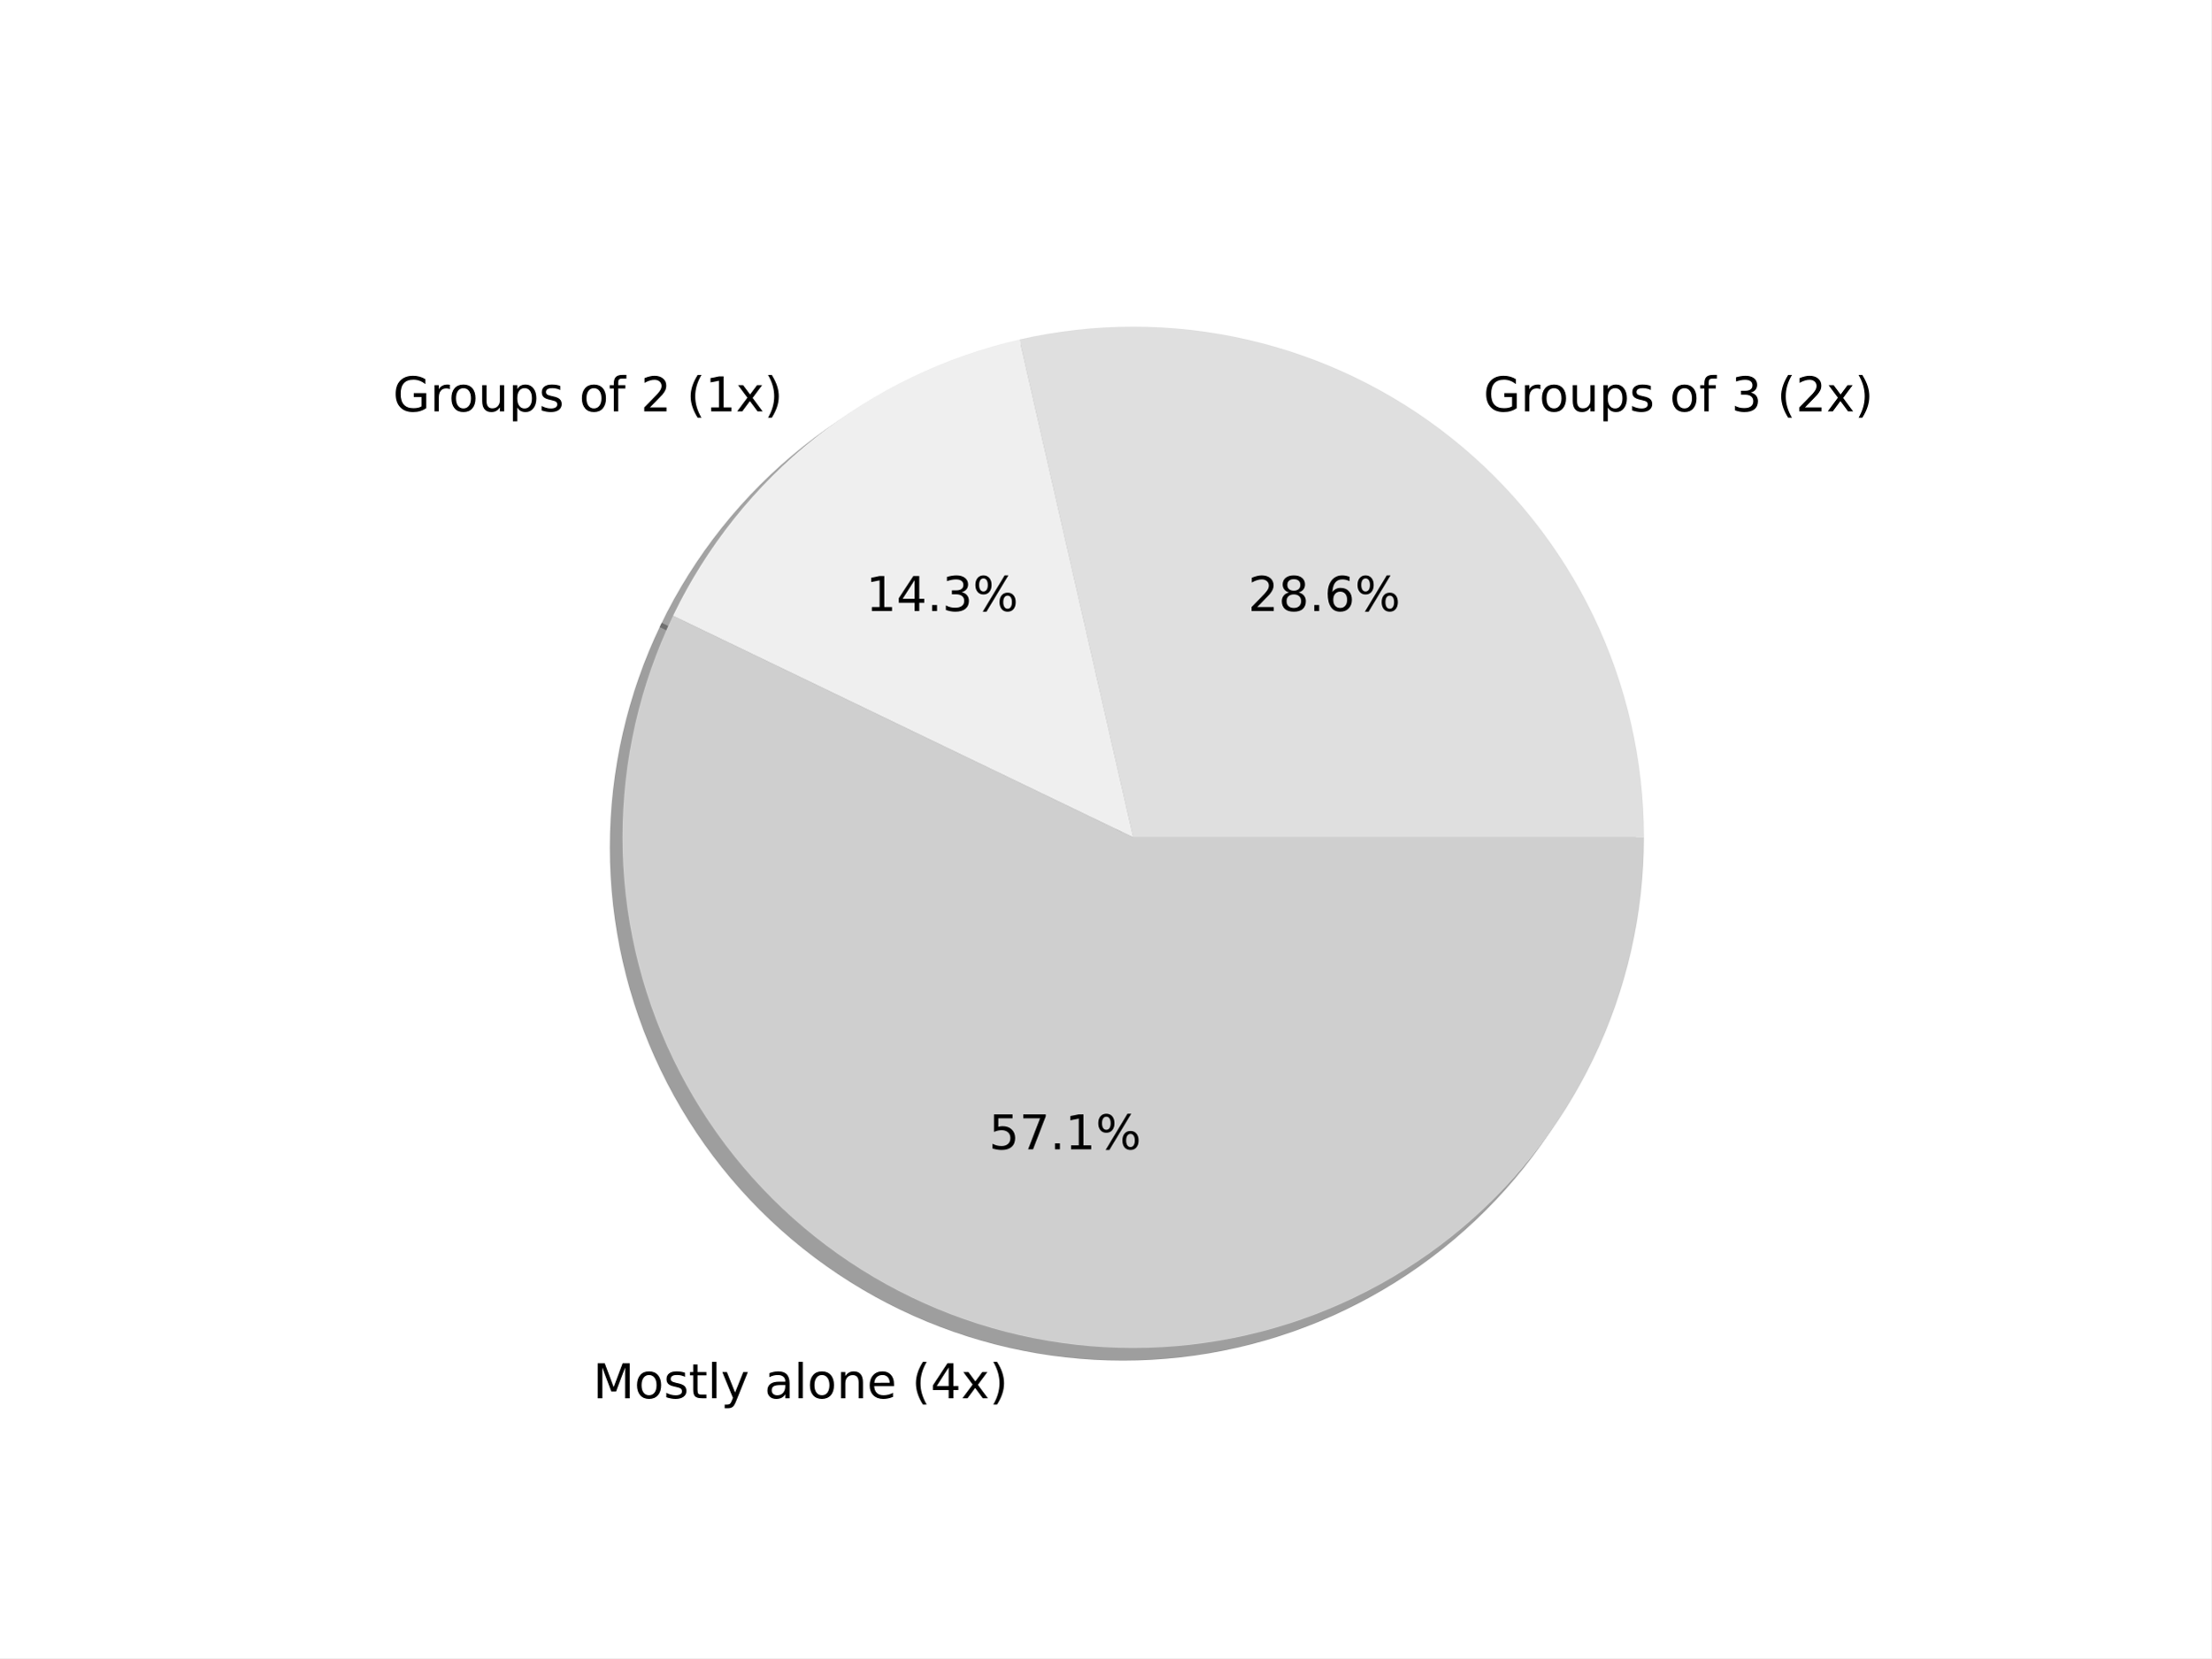
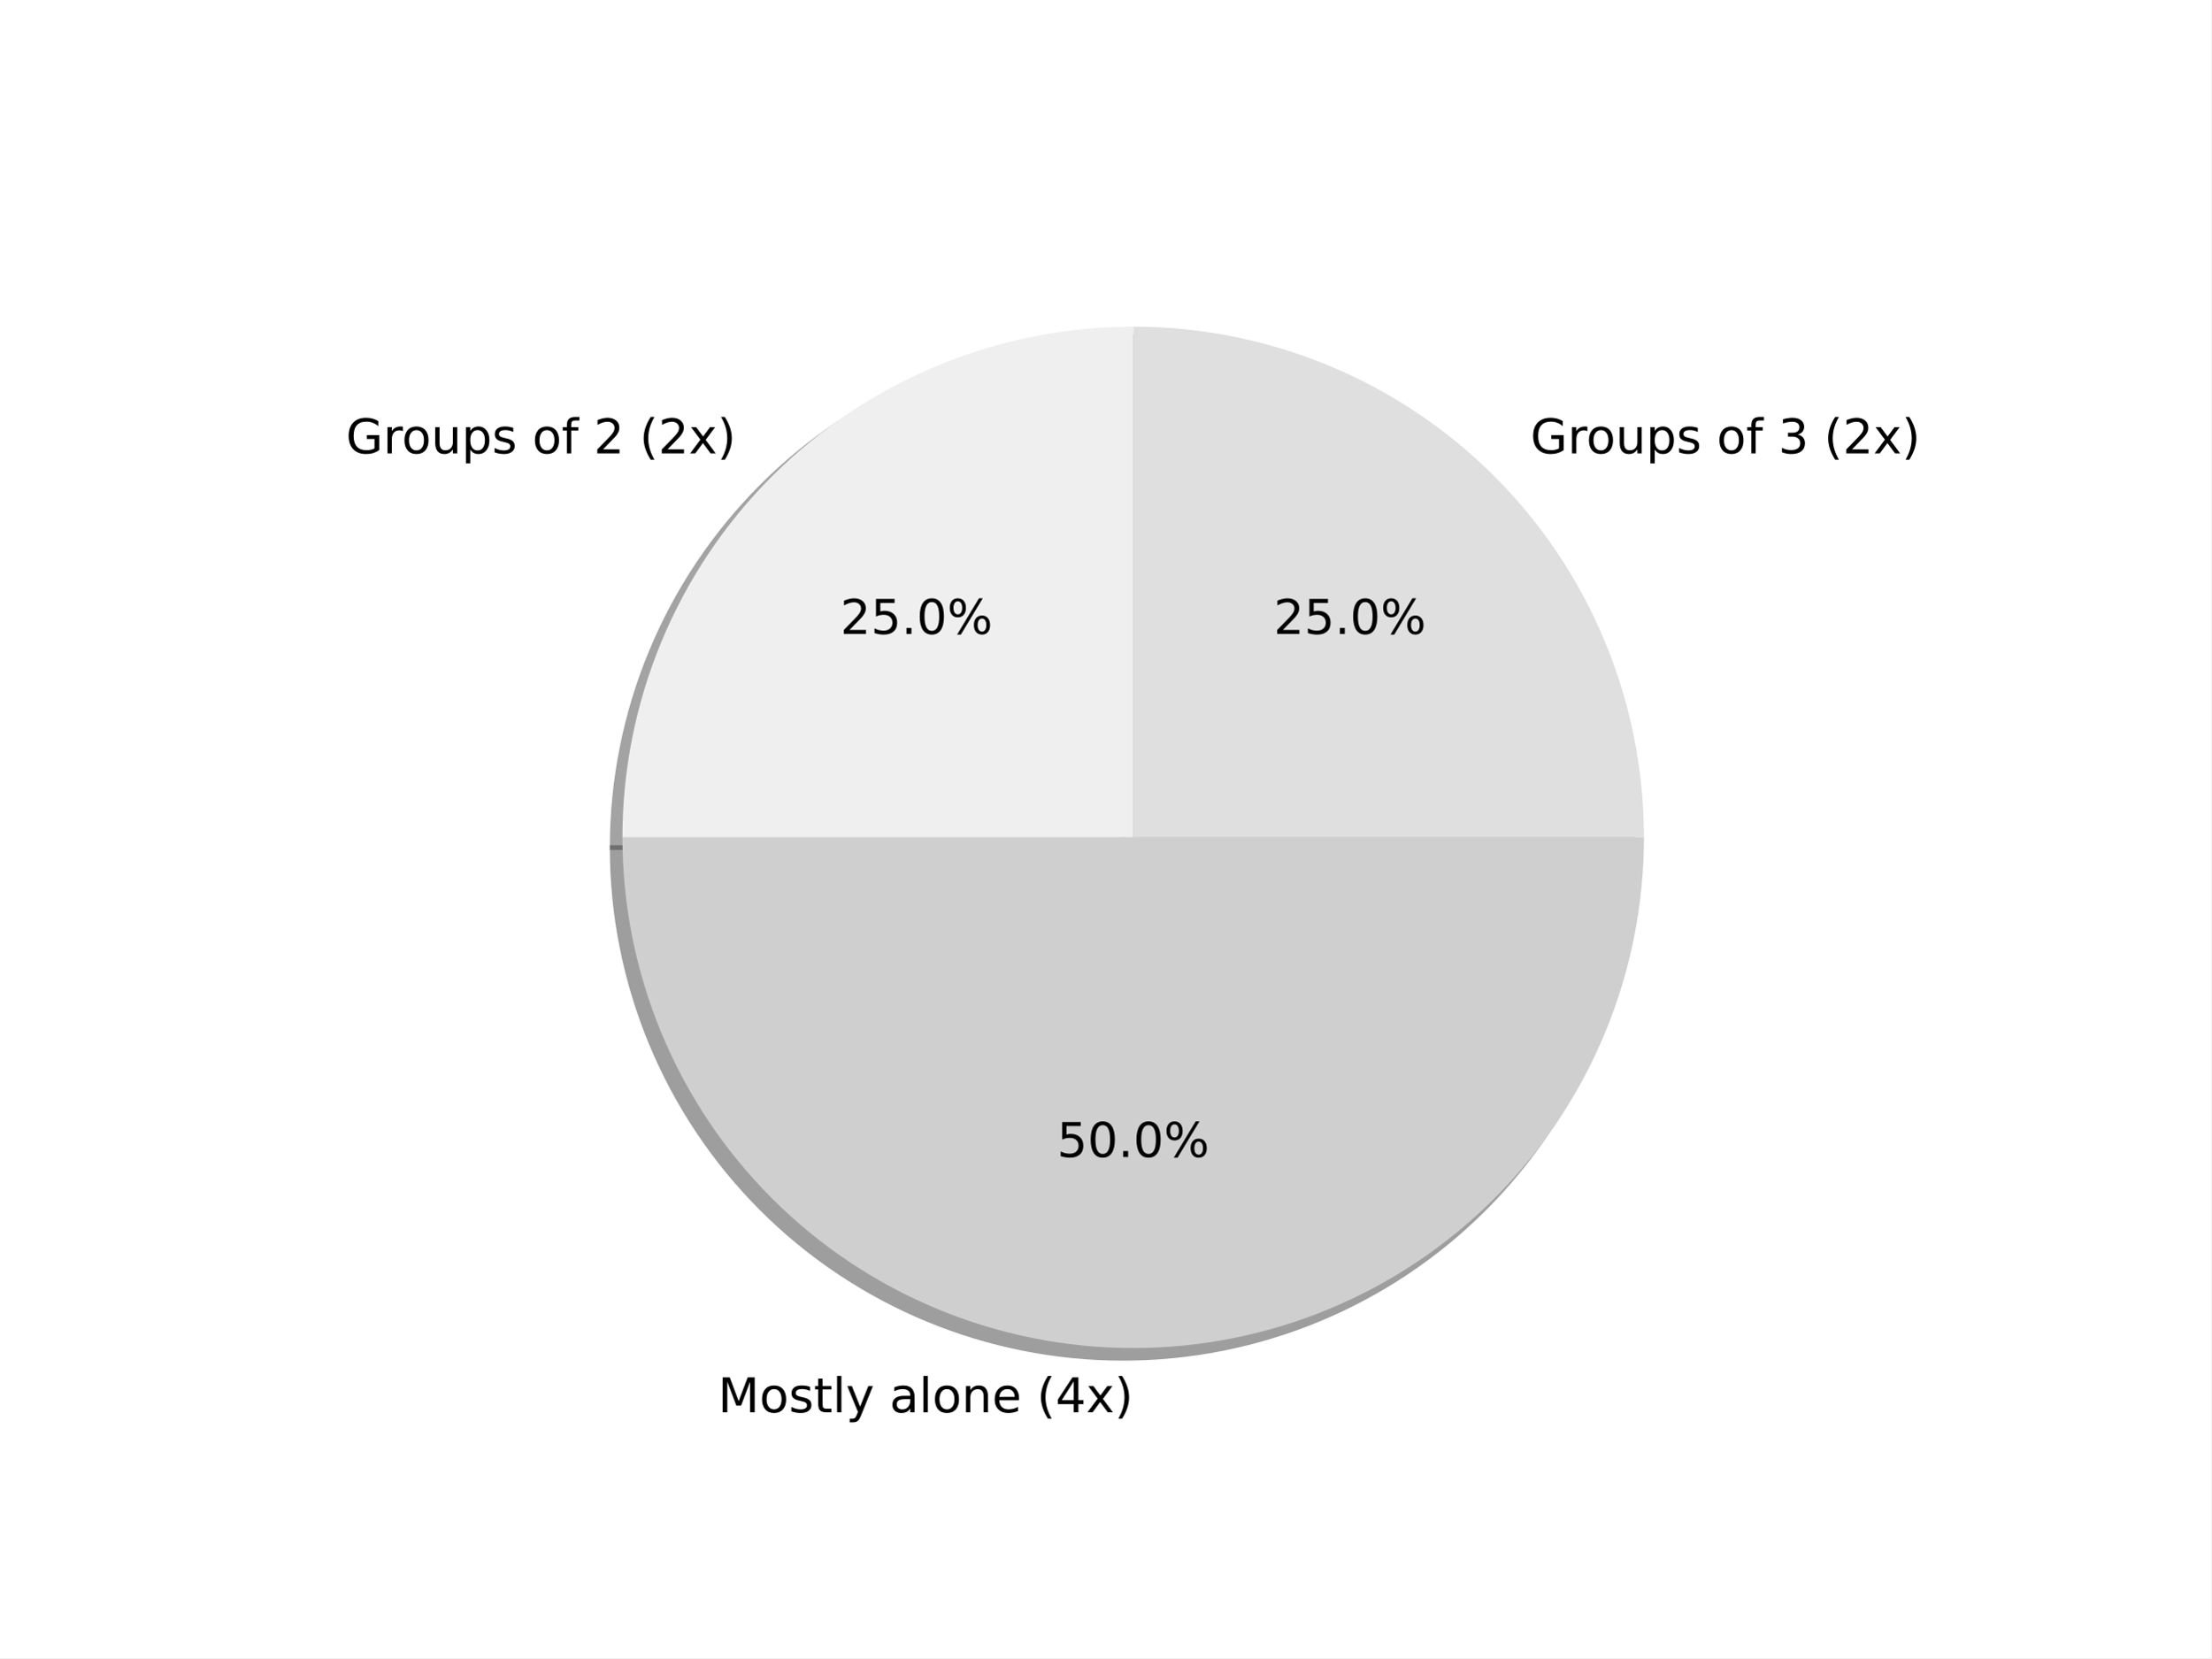
<svg xmlns="http://www.w3.org/2000/svg" xmlns:xlink="http://www.w3.org/1999/xlink" width="460.8pt" height="345.6pt" viewBox="0 0 460.8 345.6" version="1.1">
  <defs>
    <style type="text/css">*{stroke-linejoin: round; stroke-linecap: butt}</style>
  </defs>
  <g id="figure_1">
    <g id="patch_1">
      <path d="M 0 345.6  L 460.8 345.6  L 460.8 0  L 0 0  z " style="fill: #ffffff" />
    </g>
    <g id="axes_1">
      <g id="patch_2">
-         <path d="M 340.476 176.657  C 340.476 160.666 336.873 144.879 329.935 130.472  C 322.996 116.065 312.9 103.405 300.398 93.435  C 287.896 83.465 273.307 76.439 257.717 72.881  C 242.128 69.323 225.935 69.323 210.345 72.881  L 234.031 176.657  L 340.476 176.657  z " style="fill: #434343; opacity: 0.5; stroke: #434343; stroke-linejoin: miter" />
+         <path d="M 340.476 176.657  C 340.476 148.437 329.254 121.344 309.299 101.389  C 289.344 81.434 262.251 70.212 234.031 70.212  L 234.031 176.657  L 340.476 176.657  z " style="fill: #434343; opacity: 0.5; stroke: #434343; stroke-linejoin: miter" />
      </g>
      <g id="patch_3">
-         <path d="M 210.345 72.881  C 194.755 76.439 180.166 83.465 167.664 93.435  C 155.162 103.405 145.066 116.065 138.128 130.472  L 234.031 176.657  L 210.345 72.881  z " style="fill: #484848; opacity: 0.5; stroke: #484848; stroke-linejoin: miter" />
+         <path d="M 234.031 70.212  C 205.811 70.212 178.718 81.434 158.763 101.389  C 138.809 121.344 127.586 148.437 127.586 176.657  L 234.031 176.657  L 234.031 70.212  z " style="fill: #484848; opacity: 0.5; stroke: #484848; stroke-linejoin: miter" />
      </g>
      <g id="patch_4">
-         <path d="M 138.128 130.472  C 131.19 144.879 127.586 160.666 127.586 176.657  C 127.586 192.648 131.19 208.435 138.128 222.842  C 145.066 237.249 155.162 249.909 167.664 259.879  C 180.166 269.849 194.755 276.875 210.345 280.433  C 225.935 283.991 242.128 283.991 257.717 280.433  C 273.307 276.875 287.896 269.849 300.398 259.879  C 312.9 249.909 322.996 237.249 329.935 222.842  C 336.873 208.434 340.476 192.647 340.476 176.657  L 234.031 176.657  L 138.128 130.472  z " style="fill: #3e3e3e; opacity: 0.5; stroke: #3e3e3e; stroke-linejoin: miter" />
+         <path d="M 127.586 176.657  C 127.586 204.877 138.809 231.97 158.763 251.925  C 178.718 271.879 205.811 283.102 234.031 283.102  C 262.251 283.102 289.344 271.879 309.299 251.925  C 329.254 231.97 340.476 204.877 340.476 176.657  L 234.031 176.657  L 127.586 176.657  z " style="fill: #3e3e3e; opacity: 0.5; stroke: #3e3e3e; stroke-linejoin: miter" />
      </g>
      <g id="patch_5">
-         <path d="M 342.605 174.528  C 342.605 158.537 339.002 142.75 332.063 128.343  C 325.125 113.936 315.029 101.276 302.527 91.306  C 290.025 81.336 275.436 74.31 259.846 70.752  C 244.256 67.194 228.064 67.194 212.474 70.752  L 236.16 174.528  L 342.605 174.528  z " style="fill: #dfdfdf" />
+         <path d="M 342.605 174.528  C 342.605 146.308 331.382 119.215 311.428 99.26  C 291.473 79.306 264.38 68.083 236.16 68.083  L 236.16 174.528  L 342.605 174.528  z " style="fill: #dfdfdf" />
      </g>
      <g id="patch_6">
-         <path d="M 212.474 70.752  C 196.884 74.31 182.295 81.336 169.793 91.306  C 157.291 101.276 147.195 113.936 140.257 128.343  L 236.16 174.528  L 212.474 70.752  z " style="fill: #efefef" />
+         <path d="M 236.16 68.083  C 207.94 68.083 180.847 79.306 160.892 99.26  C 140.938 119.215 129.715 146.308 129.715 174.528  L 236.16 174.528  L 236.16 68.083  z " style="fill: #efefef" />
      </g>
      <g id="patch_7">
-         <path d="M 140.257 128.343  C 133.318 142.75 129.715 158.537 129.715 174.528  C 129.715 190.519 133.318 206.306 140.257 220.713  C 147.195 235.12 157.291 247.78 169.793 257.75  C 182.295 267.72 196.884 274.746 212.474 278.304  C 228.064 281.862 244.257 281.862 259.846 278.304  C 275.436 274.746 290.025 267.72 302.527 257.75  C 315.029 247.78 325.125 235.12 332.063 220.713  C 339.002 206.306 342.605 190.519 342.605 174.528  L 236.16 174.528  L 140.257 128.343  z " style="fill: #cfcfcf" />
+         <path d="M 129.715 174.528  C 129.715 202.748 140.938 229.841 160.892 249.796  C 180.847 269.75 207.94 280.973 236.16 280.973  C 264.38 280.973 291.473 269.75 311.428 249.796  C 331.382 229.841 342.605 202.748 342.605 174.528  L 236.16 174.528  L 129.715 174.528  z " style="fill: #cfcfcf" />
      </g>
      <g id="matplotlib.axis_1" />
      <g id="matplotlib.axis_2" />
      <g id="text_1">
-         <g transform="translate(309.164 85.74329)scale(0.1 -0.1)">
+         <g transform="translate(318.9546 94.49275)scale(0.1 -0.1)">
          <defs>
            <path id="DejaVuSans-47" d="M 3809 666  L 3809 1919  L 2778 1919  L 2778 2438  L 4434 2438  L 4434 434  Q 4069 175 3628 42  Q 3188 -91 2688 -91  Q 1594 -91 976 548  Q 359 1188 359 2328  Q 359 3472 976 4111  Q 1594 4750 2688 4750  Q 3144 4750 3555 4637  Q 3966 4525 4313 4306  L 4313 3634  Q 3963 3931 3569 4081  Q 3175 4231 2741 4231  Q 1884 4231 1454 3753  Q 1025 3275 1025 2328  Q 1025 1384 1454 906  Q 1884 428 2741 428  Q 3075 428 3337 486  Q 3600 544 3809 666  z " transform="scale(0.015625)" />
            <path id="DejaVuSans-72" d="M 2631 2963  Q 2534 3019 2420 3045  Q 2306 3072 2169 3072  Q 1681 3072 1420 2755  Q 1159 2438 1159 1844  L 1159 0  L 581 0  L 581 3500  L 1159 3500  L 1159 2956  Q 1341 3275 1631 3429  Q 1922 3584 2338 3584  Q 2397 3584 2469 3576  Q 2541 3569 2628 3553  L 2631 2963  z " transform="scale(0.015625)" />
            <path id="DejaVuSans-6f" d="M 1959 3097  Q 1497 3097 1228 2736  Q 959 2375 959 1747  Q 959 1119 1226 758  Q 1494 397 1959 397  Q 2419 397 2687 759  Q 2956 1122 2956 1747  Q 2956 2369 2687 2733  Q 2419 3097 1959 3097  z M 1959 3584  Q 2709 3584 3137 3096  Q 3566 2609 3566 1747  Q 3566 888 3137 398  Q 2709 -91 1959 -91  Q 1206 -91 779 398  Q 353 888 353 1747  Q 353 2609 779 3096  Q 1206 3584 1959 3584  z " transform="scale(0.015625)" />
            <path id="DejaVuSans-75" d="M 544 1381  L 544 3500  L 1119 3500  L 1119 1403  Q 1119 906 1312 657  Q 1506 409 1894 409  Q 2359 409 2629 706  Q 2900 1003 2900 1516  L 2900 3500  L 3475 3500  L 3475 0  L 2900 0  L 2900 538  Q 2691 219 2414 64  Q 2138 -91 1772 -91  Q 1169 -91 856 284  Q 544 659 544 1381  z M 1991 3584  L 1991 3584  z " transform="scale(0.015625)" />
            <path id="DejaVuSans-70" d="M 1159 525  L 1159 -1331  L 581 -1331  L 581 3500  L 1159 3500  L 1159 2969  Q 1341 3281 1617 3432  Q 1894 3584 2278 3584  Q 2916 3584 3314 3078  Q 3713 2572 3713 1747  Q 3713 922 3314 415  Q 2916 -91 2278 -91  Q 1894 -91 1617 61  Q 1341 213 1159 525  z M 3116 1747  Q 3116 2381 2855 2742  Q 2594 3103 2138 3103  Q 1681 3103 1420 2742  Q 1159 2381 1159 1747  Q 1159 1113 1420 752  Q 1681 391 2138 391  Q 2594 391 2855 752  Q 3116 1113 3116 1747  z " transform="scale(0.015625)" />
            <path id="DejaVuSans-73" d="M 2834 3397  L 2834 2853  Q 2591 2978 2328 3040  Q 2066 3103 1784 3103  Q 1356 3103 1142 2972  Q 928 2841 928 2578  Q 928 2378 1081 2264  Q 1234 2150 1697 2047  L 1894 2003  Q 2506 1872 2764 1633  Q 3022 1394 3022 966  Q 3022 478 2636 193  Q 2250 -91 1575 -91  Q 1294 -91 989 -36  Q 684 19 347 128  L 347 722  Q 666 556 975 473  Q 1284 391 1588 391  Q 1994 391 2212 530  Q 2431 669 2431 922  Q 2431 1156 2273 1281  Q 2116 1406 1581 1522  L 1381 1569  Q 847 1681 609 1914  Q 372 2147 372 2553  Q 372 3047 722 3315  Q 1072 3584 1716 3584  Q 2034 3584 2315 3537  Q 2597 3491 2834 3397  z " transform="scale(0.015625)" />
            <path id="DejaVuSans-20" transform="scale(0.015625)" />
            <path id="DejaVuSans-66" d="M 2375 4863  L 2375 4384  L 1825 4384  Q 1516 4384 1395 4259  Q 1275 4134 1275 3809  L 1275 3500  L 2222 3500  L 2222 3053  L 1275 3053  L 1275 0  L 697 0  L 697 3053  L 147 3053  L 147 3500  L 697 3500  L 697 3744  Q 697 4328 969 4595  Q 1241 4863 1831 4863  L 2375 4863  z " transform="scale(0.015625)" />
            <path id="DejaVuSans-33" d="M 2597 2516  Q 3050 2419 3304 2112  Q 3559 1806 3559 1356  Q 3559 666 3084 287  Q 2609 -91 1734 -91  Q 1441 -91 1130 -33  Q 819 25 488 141  L 488 750  Q 750 597 1062 519  Q 1375 441 1716 441  Q 2309 441 2620 675  Q 2931 909 2931 1356  Q 2931 1769 2642 2001  Q 2353 2234 1838 2234  L 1294 2234  L 1294 2753  L 1863 2753  Q 2328 2753 2575 2939  Q 2822 3125 2822 3475  Q 2822 3834 2567 4026  Q 2313 4219 1838 4219  Q 1578 4219 1281 4162  Q 984 4106 628 3988  L 628 4550  Q 988 4650 1302 4700  Q 1616 4750 1894 4750  Q 2613 4750 3031 4423  Q 3450 4097 3450 3541  Q 3450 3153 3228 2886  Q 3006 2619 2597 2516  z " transform="scale(0.015625)" />
            <path id="DejaVuSans-28" d="M 1984 4856  Q 1566 4138 1362 3434  Q 1159 2731 1159 2009  Q 1159 1288 1364 580  Q 1569 -128 1984 -844  L 1484 -844  Q 1016 -109 783 600  Q 550 1309 550 2009  Q 550 2706 781 3412  Q 1013 4119 1484 4856  L 1984 4856  z " transform="scale(0.015625)" />
            <path id="DejaVuSans-32" d="M 1228 531  L 3431 531  L 3431 0  L 469 0  L 469 531  Q 828 903 1448 1529  Q 2069 2156 2228 2338  Q 2531 2678 2651 2914  Q 2772 3150 2772 3378  Q 2772 3750 2511 3984  Q 2250 4219 1831 4219  Q 1534 4219 1204 4116  Q 875 4013 500 3803  L 500 4441  Q 881 4594 1212 4672  Q 1544 4750 1819 4750  Q 2544 4750 2975 4387  Q 3406 4025 3406 3419  Q 3406 3131 3298 2873  Q 3191 2616 2906 2266  Q 2828 2175 2409 1742  Q 1991 1309 1228 531  z " transform="scale(0.015625)" />
            <path id="DejaVuSans-78" d="M 3513 3500  L 2247 1797  L 3578 0  L 2900 0  L 1881 1375  L 863 0  L 184 0  L 1544 1831  L 300 3500  L 978 3500  L 1906 2253  L 2834 3500  L 3513 3500  z " transform="scale(0.015625)" />
            <path id="DejaVuSans-29" d="M 513 4856  L 1013 4856  Q 1481 4119 1714 3412  Q 1947 2706 1947 2009  Q 1947 1309 1714 600  Q 1481 -109 1013 -844  L 513 -844  Q 928 -128 1133 580  Q 1338 1288 1338 2009  Q 1338 2731 1133 3434  Q 928 4138 513 4856  z " transform="scale(0.015625)" />
          </defs>
          <use xlink:href="#DejaVuSans-47" />
          <use xlink:href="#DejaVuSans-72" x="77.49" />
          <use xlink:href="#DejaVuSans-6f" x="116.354" />
          <use xlink:href="#DejaVuSans-75" x="177.535" />
          <use xlink:href="#DejaVuSans-70" x="240.914" />
          <use xlink:href="#DejaVuSans-73" x="304.391" />
          <use xlink:href="#DejaVuSans-20" x="356.49" />
          <use xlink:href="#DejaVuSans-6f" x="388.277" />
          <use xlink:href="#DejaVuSans-66" x="449.459" />
          <use xlink:href="#DejaVuSans-20" x="484.664" />
          <use xlink:href="#DejaVuSans-33" x="516.451" />
          <use xlink:href="#DejaVuSans-20" x="580.074" />
          <use xlink:href="#DejaVuSans-28" x="611.861" />
          <use xlink:href="#DejaVuSans-32" x="650.875" />
          <use xlink:href="#DejaVuSans-78" x="714.498" />
          <use xlink:href="#DejaVuSans-29" x="773.678" />
        </g>
      </g>
      <g id="text_2">
-         <g transform="translate(260.0968 127.3542)scale(0.1 -0.1)">
+         <g transform="translate(265.4371 132.1267)scale(0.1 -0.1)">
          <defs>
-             <path id="DejaVuSans-38" d="M 2034 2216  Q 1584 2216 1326 1975  Q 1069 1734 1069 1313  Q 1069 891 1326 650  Q 1584 409 2034 409  Q 2484 409 2743 651  Q 3003 894 3003 1313  Q 3003 1734 2745 1975  Q 2488 2216 2034 2216  z M 1403 2484  Q 997 2584 770 2862  Q 544 3141 544 3541  Q 544 4100 942 4425  Q 1341 4750 2034 4750  Q 2731 4750 3128 4425  Q 3525 4100 3525 3541  Q 3525 3141 3298 2862  Q 3072 2584 2669 2484  Q 3125 2378 3379 2068  Q 3634 1759 3634 1313  Q 3634 634 3220 271  Q 2806 -91 2034 -91  Q 1263 -91 848 271  Q 434 634 434 1313  Q 434 1759 690 2068  Q 947 2378 1403 2484  z M 1172 3481  Q 1172 3119 1398 2916  Q 1625 2713 2034 2713  Q 2441 2713 2670 2916  Q 2900 3119 2900 3481  Q 2900 3844 2670 4047  Q 2441 4250 2034 4250  Q 1625 4250 1398 4047  Q 1172 3844 1172 3481  z " transform="scale(0.015625)" />
+             <path id="DejaVuSans-35" d="M 691 4666  L 3169 4666  L 3169 4134  L 1269 4134  L 1269 2991  Q 1406 3038 1543 3061  Q 1681 3084 1819 3084  Q 2600 3084 3056 2656  Q 3513 2228 3513 1497  Q 3513 744 3044 326  Q 2575 -91 1722 -91  Q 1428 -91 1123 -41  Q 819 9 494 109  L 494 744  Q 775 591 1075 516  Q 1375 441 1709 441  Q 2250 441 2565 725  Q 2881 1009 2881 1497  Q 2881 1984 2565 2268  Q 2250 2553 1709 2553  Q 1456 2553 1204 2497  Q 953 2441 691 2322  L 691 4666  z " transform="scale(0.015625)" />
            <path id="DejaVuSans-2e" d="M 684 794  L 1344 794  L 1344 0  L 684 0  L 684 794  z " transform="scale(0.015625)" />
-             <path id="DejaVuSans-36" d="M 2113 2584  Q 1688 2584 1439 2293  Q 1191 2003 1191 1497  Q 1191 994 1439 701  Q 1688 409 2113 409  Q 2538 409 2786 701  Q 3034 994 3034 1497  Q 3034 2003 2786 2293  Q 2538 2584 2113 2584  z M 3366 4563  L 3366 3988  Q 3128 4100 2886 4159  Q 2644 4219 2406 4219  Q 1781 4219 1451 3797  Q 1122 3375 1075 2522  Q 1259 2794 1537 2939  Q 1816 3084 2150 3084  Q 2853 3084 3261 2657  Q 3669 2231 3669 1497  Q 3669 778 3244 343  Q 2819 -91 2113 -91  Q 1303 -91 875 529  Q 447 1150 447 2328  Q 447 3434 972 4092  Q 1497 4750 2381 4750  Q 2619 4750 2861 4703  Q 3103 4656 3366 4563  z " transform="scale(0.015625)" />
+             <path id="DejaVuSans-30" d="M 2034 4250  Q 1547 4250 1301 3770  Q 1056 3291 1056 2328  Q 1056 1369 1301 889  Q 1547 409 2034 409  Q 2525 409 2770 889  Q 3016 1369 3016 2328  Q 3016 3291 2770 3770  Q 2525 4250 2034 4250  z M 2034 4750  Q 2819 4750 3233 4129  Q 3647 3509 3647 2328  Q 3647 1150 3233 529  Q 2819 -91 2034 -91  Q 1250 -91 836 529  Q 422 1150 422 2328  Q 422 3509 836 4129  Q 1250 4750 2034 4750  z " transform="scale(0.015625)" />
            <path id="DejaVuSans-25" d="M 4653 2053  Q 4381 2053 4226 1822  Q 4072 1591 4072 1178  Q 4072 772 4226 539  Q 4381 306 4653 306  Q 4919 306 5073 539  Q 5228 772 5228 1178  Q 5228 1588 5073 1820  Q 4919 2053 4653 2053  z M 4653 2450  Q 5147 2450 5437 2106  Q 5728 1763 5728 1178  Q 5728 594 5436 251  Q 5144 -91 4653 -91  Q 4153 -91 3862 251  Q 3572 594 3572 1178  Q 3572 1766 3864 2108  Q 4156 2450 4653 2450  z M 1428 4353  Q 1159 4353 1004 4120  Q 850 3888 850 3481  Q 850 3069 1003 2837  Q 1156 2606 1428 2606  Q 1700 2606 1854 2837  Q 2009 3069 2009 3481  Q 2009 3884 1853 4118  Q 1697 4353 1428 4353  z M 4250 4750  L 4750 4750  L 1831 -91  L 1331 -91  L 4250 4750  z M 1428 4750  Q 1922 4750 2215 4408  Q 2509 4066 2509 3481  Q 2509 2891 2217 2550  Q 1925 2209 1428 2209  Q 931 2209 642 2551  Q 353 2894 353 3481  Q 353 4063 643 4406  Q 934 4750 1428 4750  z " transform="scale(0.015625)" />
          </defs>
          <use xlink:href="#DejaVuSans-32" />
-           <use xlink:href="#DejaVuSans-38" x="63.623" />
+           <use xlink:href="#DejaVuSans-35" x="63.623" />
          <use xlink:href="#DejaVuSans-2e" x="127.246" />
-           <use xlink:href="#DejaVuSans-36" x="159.033" />
+           <use xlink:href="#DejaVuSans-30" x="159.033" />
          <use xlink:href="#DejaVuSans-25" x="222.656" />
        </g>
      </g>
      <g id="text_3">
-         <g transform="translate(81.88727 85.7433)scale(0.1 -0.1)">
-           <defs>
-             <path id="DejaVuSans-31" d="M 794 531  L 1825 531  L 1825 4091  L 703 3866  L 703 4441  L 1819 4666  L 2450 4666  L 2450 531  L 3481 531  L 3481 0  L 794 0  L 794 531  z " transform="scale(0.015625)" />
-           </defs>
+         <g transform="translate(72.09663 94.49275)scale(0.1 -0.1)">
          <use xlink:href="#DejaVuSans-47" />
          <use xlink:href="#DejaVuSans-72" x="77.49" />
          <use xlink:href="#DejaVuSans-6f" x="116.354" />
          <use xlink:href="#DejaVuSans-75" x="177.535" />
          <use xlink:href="#DejaVuSans-70" x="240.914" />
          <use xlink:href="#DejaVuSans-73" x="304.391" />
          <use xlink:href="#DejaVuSans-20" x="356.49" />
          <use xlink:href="#DejaVuSans-6f" x="388.277" />
          <use xlink:href="#DejaVuSans-66" x="449.459" />
          <use xlink:href="#DejaVuSans-20" x="484.664" />
          <use xlink:href="#DejaVuSans-32" x="516.451" />
          <use xlink:href="#DejaVuSans-20" x="580.074" />
          <use xlink:href="#DejaVuSans-28" x="611.861" />
-           <use xlink:href="#DejaVuSans-31" x="650.875" />
+           <use xlink:href="#DejaVuSans-32" x="650.875" />
          <use xlink:href="#DejaVuSans-78" x="714.498" />
          <use xlink:href="#DejaVuSans-29" x="773.678" />
        </g>
      </g>
      <g id="text_4">
-         <g transform="translate(180.4561 127.3542)scale(0.1 -0.1)">
-           <defs>
-             <path id="DejaVuSans-34" d="M 2419 4116  L 825 1625  L 2419 1625  L 2419 4116  z M 2253 4666  L 3047 4666  L 3047 1625  L 3713 1625  L 3713 1100  L 3047 1100  L 3047 0  L 2419 0  L 2419 1100  L 313 1100  L 313 1709  L 2253 4666  z " transform="scale(0.015625)" />
-           </defs>
-           <use xlink:href="#DejaVuSans-31" />
-           <use xlink:href="#DejaVuSans-34" x="63.623" />
+         <g transform="translate(175.1157 132.1267)scale(0.1 -0.1)">
+           <use xlink:href="#DejaVuSans-32" />
+           <use xlink:href="#DejaVuSans-35" x="63.623" />
          <use xlink:href="#DejaVuSans-2e" x="127.246" />
-           <use xlink:href="#DejaVuSans-33" x="159.033" />
+           <use xlink:href="#DejaVuSans-30" x="159.033" />
          <use xlink:href="#DejaVuSans-25" x="222.656" />
        </g>
      </g>
      <g id="text_5">
-         <g transform="translate(123.5755 291.441)scale(0.1 -0.1)">
+         <g transform="translate(149.6303 294.3767)scale(0.1 -0.1)">
          <defs>
            <path id="DejaVuSans-4d" d="M 628 4666  L 1569 4666  L 2759 1491  L 3956 4666  L 4897 4666  L 4897 0  L 4281 0  L 4281 4097  L 3078 897  L 2444 897  L 1241 4097  L 1241 0  L 628 0  L 628 4666  z " transform="scale(0.015625)" />
            <path id="DejaVuSans-74" d="M 1172 4494  L 1172 3500  L 2356 3500  L 2356 3053  L 1172 3053  L 1172 1153  Q 1172 725 1289 603  Q 1406 481 1766 481  L 2356 481  L 2356 0  L 1766 0  Q 1100 0 847 248  Q 594 497 594 1153  L 594 3053  L 172 3053  L 172 3500  L 594 3500  L 594 4494  L 1172 4494  z " transform="scale(0.015625)" />
            <path id="DejaVuSans-6c" d="M 603 4863  L 1178 4863  L 1178 0  L 603 0  L 603 4863  z " transform="scale(0.015625)" />
            <path id="DejaVuSans-79" d="M 2059 -325  Q 1816 -950 1584 -1140  Q 1353 -1331 966 -1331  L 506 -1331  L 506 -850  L 844 -850  Q 1081 -850 1212 -737  Q 1344 -625 1503 -206  L 1606 56  L 191 3500  L 800 3500  L 1894 763  L 2988 3500  L 3597 3500  L 2059 -325  z " transform="scale(0.015625)" />
            <path id="DejaVuSans-61" d="M 2194 1759  Q 1497 1759 1228 1600  Q 959 1441 959 1056  Q 959 750 1161 570  Q 1363 391 1709 391  Q 2188 391 2477 730  Q 2766 1069 2766 1631  L 2766 1759  L 2194 1759  z M 3341 1997  L 3341 0  L 2766 0  L 2766 531  Q 2569 213 2275 61  Q 1981 -91 1556 -91  Q 1019 -91 701 211  Q 384 513 384 1019  Q 384 1609 779 1909  Q 1175 2209 1959 2209  L 2766 2209  L 2766 2266  Q 2766 2663 2505 2880  Q 2244 3097 1772 3097  Q 1472 3097 1187 3025  Q 903 2953 641 2809  L 641 3341  Q 956 3463 1253 3523  Q 1550 3584 1831 3584  Q 2591 3584 2966 3190  Q 3341 2797 3341 1997  z " transform="scale(0.015625)" />
            <path id="DejaVuSans-6e" d="M 3513 2113  L 3513 0  L 2938 0  L 2938 2094  Q 2938 2591 2744 2837  Q 2550 3084 2163 3084  Q 1697 3084 1428 2787  Q 1159 2491 1159 1978  L 1159 0  L 581 0  L 581 3500  L 1159 3500  L 1159 2956  Q 1366 3272 1645 3428  Q 1925 3584 2291 3584  Q 2894 3584 3203 3211  Q 3513 2838 3513 2113  z " transform="scale(0.015625)" />
            <path id="DejaVuSans-65" d="M 3597 1894  L 3597 1613  L 953 1613  Q 991 1019 1311 708  Q 1631 397 2203 397  Q 2534 397 2845 478  Q 3156 559 3463 722  L 3463 178  Q 3153 47 2828 -22  Q 2503 -91 2169 -91  Q 1331 -91 842 396  Q 353 884 353 1716  Q 353 2575 817 3079  Q 1281 3584 2069 3584  Q 2775 3584 3186 3129  Q 3597 2675 3597 1894  z M 3022 2063  Q 3016 2534 2758 2815  Q 2500 3097 2075 3097  Q 1594 3097 1305 2825  Q 1016 2553 972 2059  L 3022 2063  z " transform="scale(0.015625)" />
+             <path id="DejaVuSans-34" d="M 2419 4116  L 825 1625  L 2419 1625  L 2419 4116  z M 2253 4666  L 3047 4666  L 3047 1625  L 3713 1625  L 3713 1100  L 3047 1100  L 3047 0  L 2419 0  L 2419 1100  L 313 1100  L 313 1709  L 2253 4666  z " transform="scale(0.015625)" />
          </defs>
          <use xlink:href="#DejaVuSans-4d" />
          <use xlink:href="#DejaVuSans-6f" x="86.279" />
          <use xlink:href="#DejaVuSans-73" x="147.461" />
          <use xlink:href="#DejaVuSans-74" x="199.561" />
          <use xlink:href="#DejaVuSans-6c" x="238.77" />
          <use xlink:href="#DejaVuSans-79" x="266.553" />
          <use xlink:href="#DejaVuSans-20" x="325.732" />
          <use xlink:href="#DejaVuSans-61" x="357.52" />
          <use xlink:href="#DejaVuSans-6c" x="418.799" />
          <use xlink:href="#DejaVuSans-6f" x="446.582" />
          <use xlink:href="#DejaVuSans-6e" x="507.764" />
          <use xlink:href="#DejaVuSans-65" x="571.143" />
          <use xlink:href="#DejaVuSans-20" x="632.666" />
          <use xlink:href="#DejaVuSans-28" x="664.453" />
          <use xlink:href="#DejaVuSans-34" x="703.467" />
          <use xlink:href="#DejaVuSans-78" x="767.09" />
          <use xlink:href="#DejaVuSans-29" x="826.27" />
        </g>
      </g>
      <g id="text_6">
-         <g transform="translate(206.0647 239.553)scale(0.1 -0.1)">
-           <defs>
-             <path id="DejaVuSans-35" d="M 691 4666  L 3169 4666  L 3169 4134  L 1269 4134  L 1269 2991  Q 1406 3038 1543 3061  Q 1681 3084 1819 3084  Q 2600 3084 3056 2656  Q 3513 2228 3513 1497  Q 3513 744 3044 326  Q 2575 -91 1722 -91  Q 1428 -91 1123 -41  Q 819 9 494 109  L 494 744  Q 775 591 1075 516  Q 1375 441 1709 441  Q 2250 441 2565 725  Q 2881 1009 2881 1497  Q 2881 1984 2565 2268  Q 2250 2553 1709 2553  Q 1456 2553 1204 2497  Q 953 2441 691 2322  L 691 4666  z " transform="scale(0.015625)" />
-             <path id="DejaVuSans-37" d="M 525 4666  L 3525 4666  L 3525 4397  L 1831 0  L 1172 0  L 2766 4134  L 525 4134  L 525 4666  z " transform="scale(0.015625)" />
-           </defs>
+         <g transform="translate(220.2764 241.1543)scale(0.1 -0.1)">
          <use xlink:href="#DejaVuSans-35" />
-           <use xlink:href="#DejaVuSans-37" x="63.623" />
+           <use xlink:href="#DejaVuSans-30" x="63.623" />
          <use xlink:href="#DejaVuSans-2e" x="127.246" />
-           <use xlink:href="#DejaVuSans-31" x="159.033" />
+           <use xlink:href="#DejaVuSans-30" x="159.033" />
          <use xlink:href="#DejaVuSans-25" x="222.656" />
        </g>
      </g>
    </g>
  </g>
</svg>
